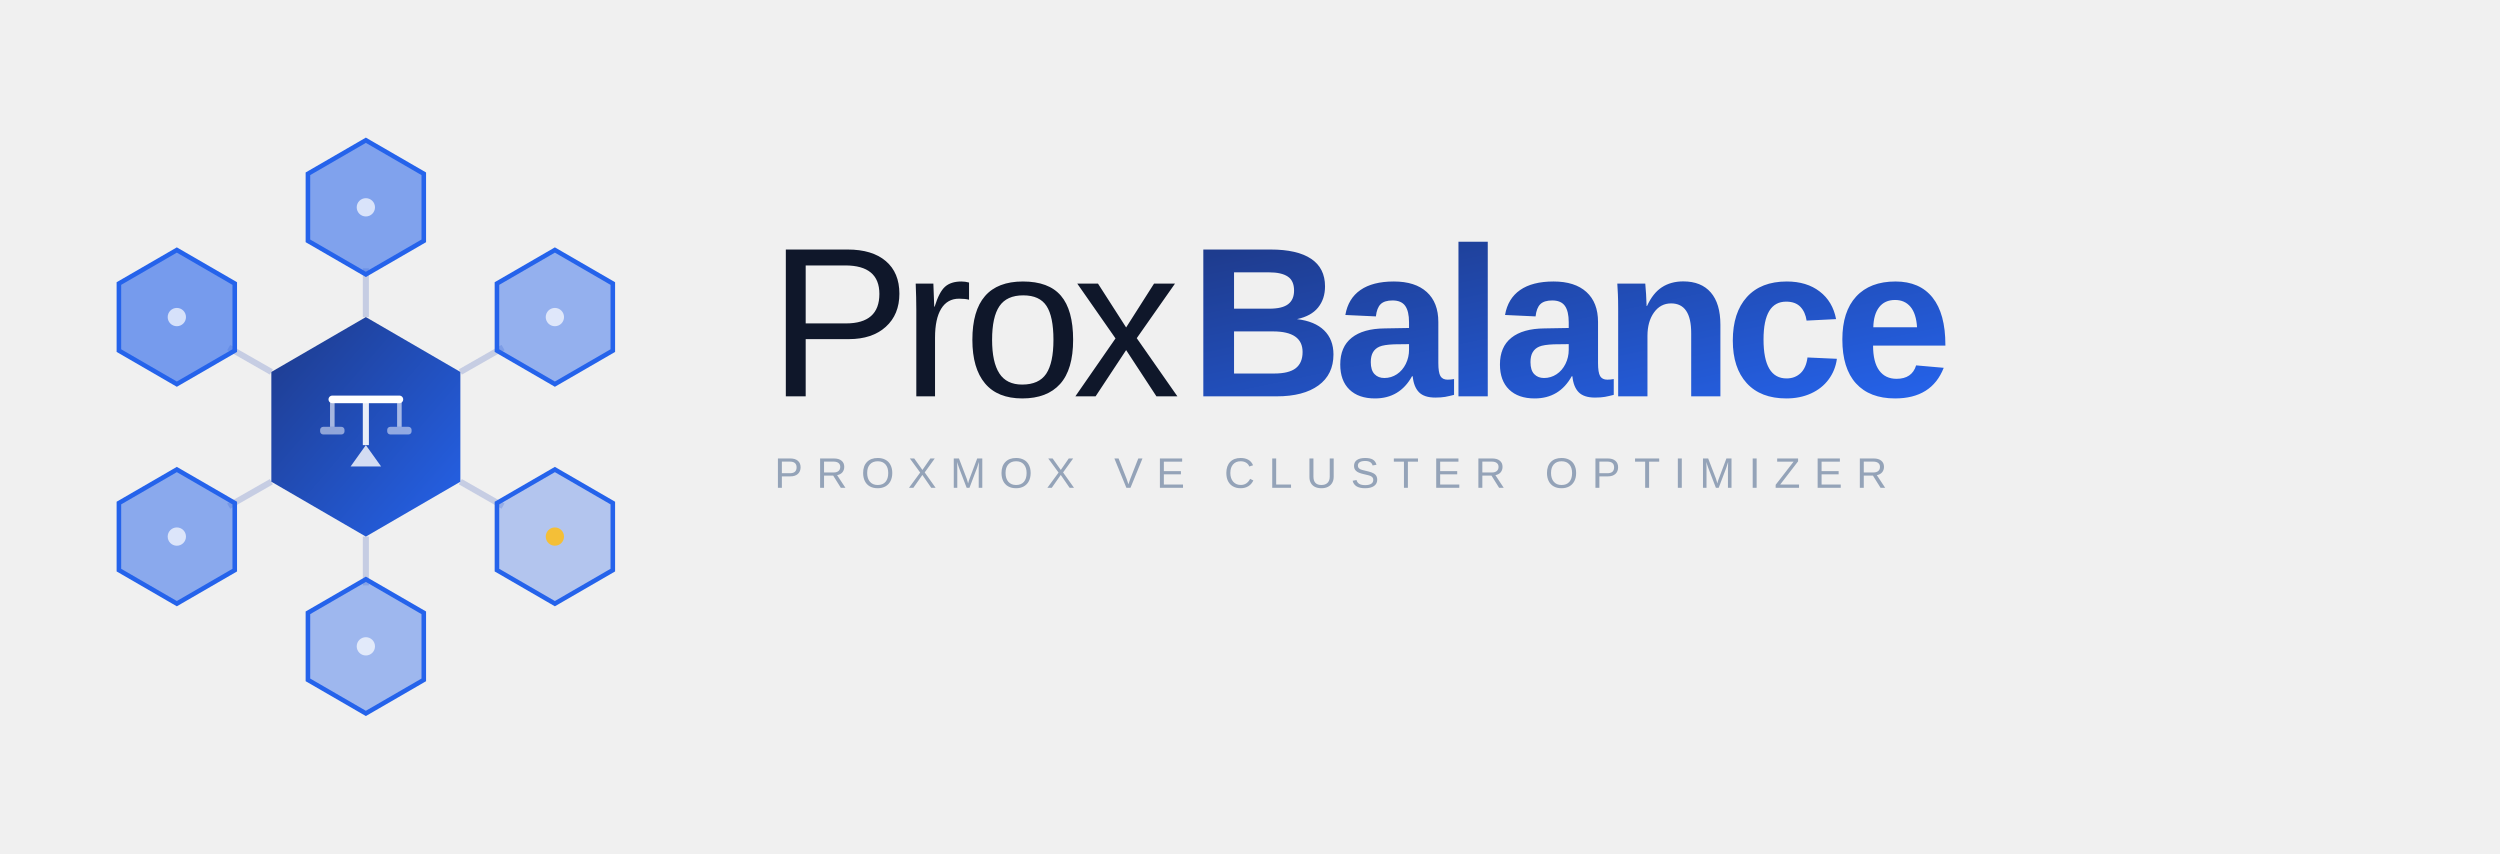
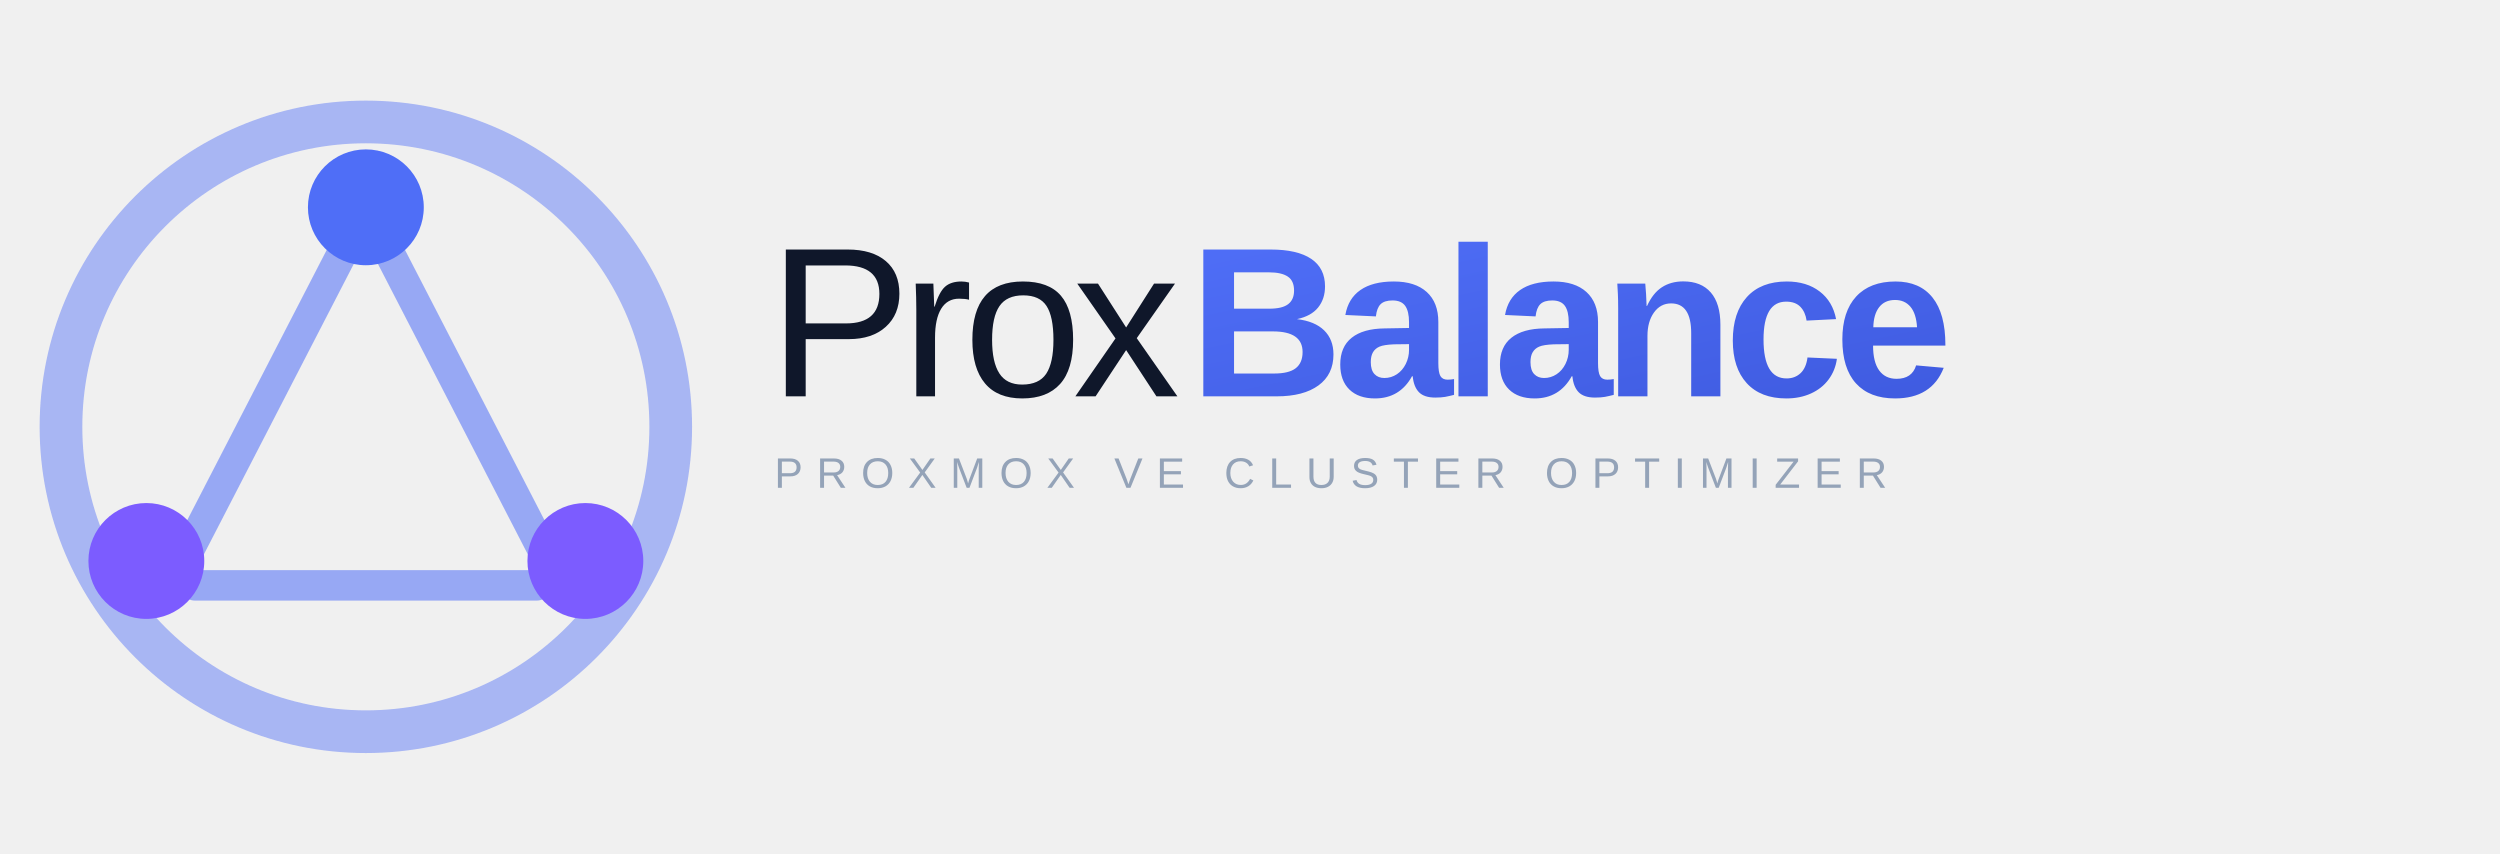
<svg xmlns="http://www.w3.org/2000/svg" viewBox="0 0 820 280" fill="none">
  <defs>
-     <linearGradient id="fBlue" x1="0%" y1="0%" x2="100%" y2="100%">
-       <stop offset="0%" stop-color="#1e3a8a" />
-       <stop offset="100%" stop-color="#2563eb" />
+     <linearGradient id="pbAccent" x1="0%" y1="0%" x2="100%" y2="100%">
+       <stop offset="0%" stop-color="#4F6EF7" />
+       <stop offset="100%" stop-color="#3F5BE0" />
    </linearGradient>
  </defs>
  <g transform="translate(120,140)">
-     <line x1="0" y1="-36" x2="0" y2="-52" stroke="#1e40af" stroke-width="2" opacity="0.2" />
-     <line x1="31" y1="-18" x2="45" y2="-26" stroke="#1e40af" stroke-width="2" opacity="0.2" />
-     <line x1="31" y1="18" x2="45" y2="26" stroke="#1e40af" stroke-width="2" opacity="0.2" />
-     <line x1="0" y1="36" x2="0" y2="52" stroke="#1e40af" stroke-width="2" opacity="0.2" />
-     <line x1="-31" y1="18" x2="-45" y2="26" stroke="#1e40af" stroke-width="2" opacity="0.2" />
-     <line x1="-31" y1="-18" x2="-45" y2="-26" stroke="#1e40af" stroke-width="2" opacity="0.2" />
-     <polygon points="0,-36 31,-18 31,18 0,36 -31,18 -31,-18" fill="url(#fBlue)" />
-     <line x1="-11" y1="-9" x2="11" y2="-9" stroke="white" stroke-width="2.5" stroke-linecap="round" />
-     <line x1="0" y1="-9" x2="0" y2="6" stroke="white" stroke-width="2" opacity="0.9" />
-     <polygon points="0,6 -5,13 5,13" fill="white" opacity="0.8" />
-     <line x1="-11" y1="-9" x2="-11" y2="0" stroke="white" stroke-width="1.5" opacity="0.6" />
-     <line x1="11" y1="-9" x2="11" y2="0" stroke="white" stroke-width="1.5" opacity="0.6" />
-     <rect x="-15" y="0" width="8" height="2.5" rx="1" fill="white" opacity="0.5" />
-     <rect x="7" y="0" width="8" height="2.5" rx="1" fill="white" opacity="0.5" />
-     <g transform="translate(0,-72)">
-       <polygon points="0,-22 19,-11 19,11 0,22 -19,11 -19,-11" fill="#2563eb" fill-opacity="0.55" stroke="#2563eb" stroke-width="1.5" />
-       <circle r="3" fill="white" opacity="0.7" />
-     </g>
-     <g transform="translate(62,-36)">
-       <polygon points="0,-22 19,-11 19,11 0,22 -19,11 -19,-11" fill="#2563eb" fill-opacity="0.45" stroke="#2563eb" stroke-width="1.5" />
-       <circle r="3" fill="white" opacity="0.7" />
-     </g>
-     <g transform="translate(62,36)">
-       <polygon points="0,-22 19,-11 19,11 0,22 -19,11 -19,-11" fill="#2563eb" fill-opacity="0.3" stroke="#2563eb" stroke-width="1.5" />
-       <circle r="3" fill="#fbbf24" opacity="0.9" />
-     </g>
-     <g transform="translate(0,72)">
-       <polygon points="0,-22 19,-11 19,11 0,22 -19,11 -19,-11" fill="#2563eb" fill-opacity="0.4" stroke="#2563eb" stroke-width="1.5" />
-       <circle r="3" fill="white" opacity="0.7" />
-     </g>
-     <g transform="translate(-62,36)">
-       <polygon points="0,-22 19,-11 19,11 0,22 -19,11 -19,-11" fill="#2563eb" fill-opacity="0.5" stroke="#2563eb" stroke-width="1.5" />
-       <circle r="3" fill="white" opacity="0.7" />
-     </g>
-     <g transform="translate(-62,-36)">
-       <polygon points="0,-22 19,-11 19,11 0,22 -19,11 -19,-11" fill="#2563eb" fill-opacity="0.6" stroke="#2563eb" stroke-width="1.5" />
-       <circle r="3" fill="white" opacity="0.7" />
-     </g>
+     <circle r="100" stroke="#4F6EF7" stroke-width="14" fill="none" opacity="0.45" />
+     <path d="M 0,-72 L -64,52 M 0,-72 L 64,52 M -56,52 L 56,52" stroke="#4F6EF7" stroke-width="10" stroke-linecap="round" opacity="0.55" fill="none" />
+     <circle cx="0" cy="-72" r="19" fill="#4F6EF7" />
+     <circle cx="-72" cy="44" r="19" fill="#7C5CFF" />
+     <circle cx="72" cy="44" r="19" fill="#7C5CFF" />
  </g>
-   <text x="252" y="130" font-family="'Segoe UI','Helvetica Neue',Arial,sans-serif" font-weight="300" font-size="70" fill="#0f172a" letter-spacing="-3">Prox</text>
-   <text x="390" y="130" font-family="'Segoe UI','Helvetica Neue',Arial,sans-serif" font-weight="800" font-size="70" fill="url(#fBlue)" letter-spacing="-3">Balance</text>
-   <text x="254" y="160" font-family="'Segoe UI','Helvetica Neue',Arial,sans-serif" font-weight="400" font-size="14" fill="#94a3b8" letter-spacing="4.5">PROXMOX VE CLUSTER OPTIMIZER</text>
+   <text x="252" y="130" font-family="'Segoe UI','Helvetica Neue',Arial,sans-serif" font-weight="300" font-size="70" fill="#0F172A" letter-spacing="-3">Prox</text>
+   <text x="390" y="130" font-family="'Segoe UI','Helvetica Neue',Arial,sans-serif" font-weight="800" font-size="70" fill="url(#pbAccent)" letter-spacing="-3">Balance</text>
+   <text x="254" y="160" font-family="'Segoe UI','Helvetica Neue',Arial,sans-serif" font-weight="400" font-size="14" fill="#94A3B8" letter-spacing="4.5">PROXMOX VE CLUSTER OPTIMIZER</text>
</svg>
